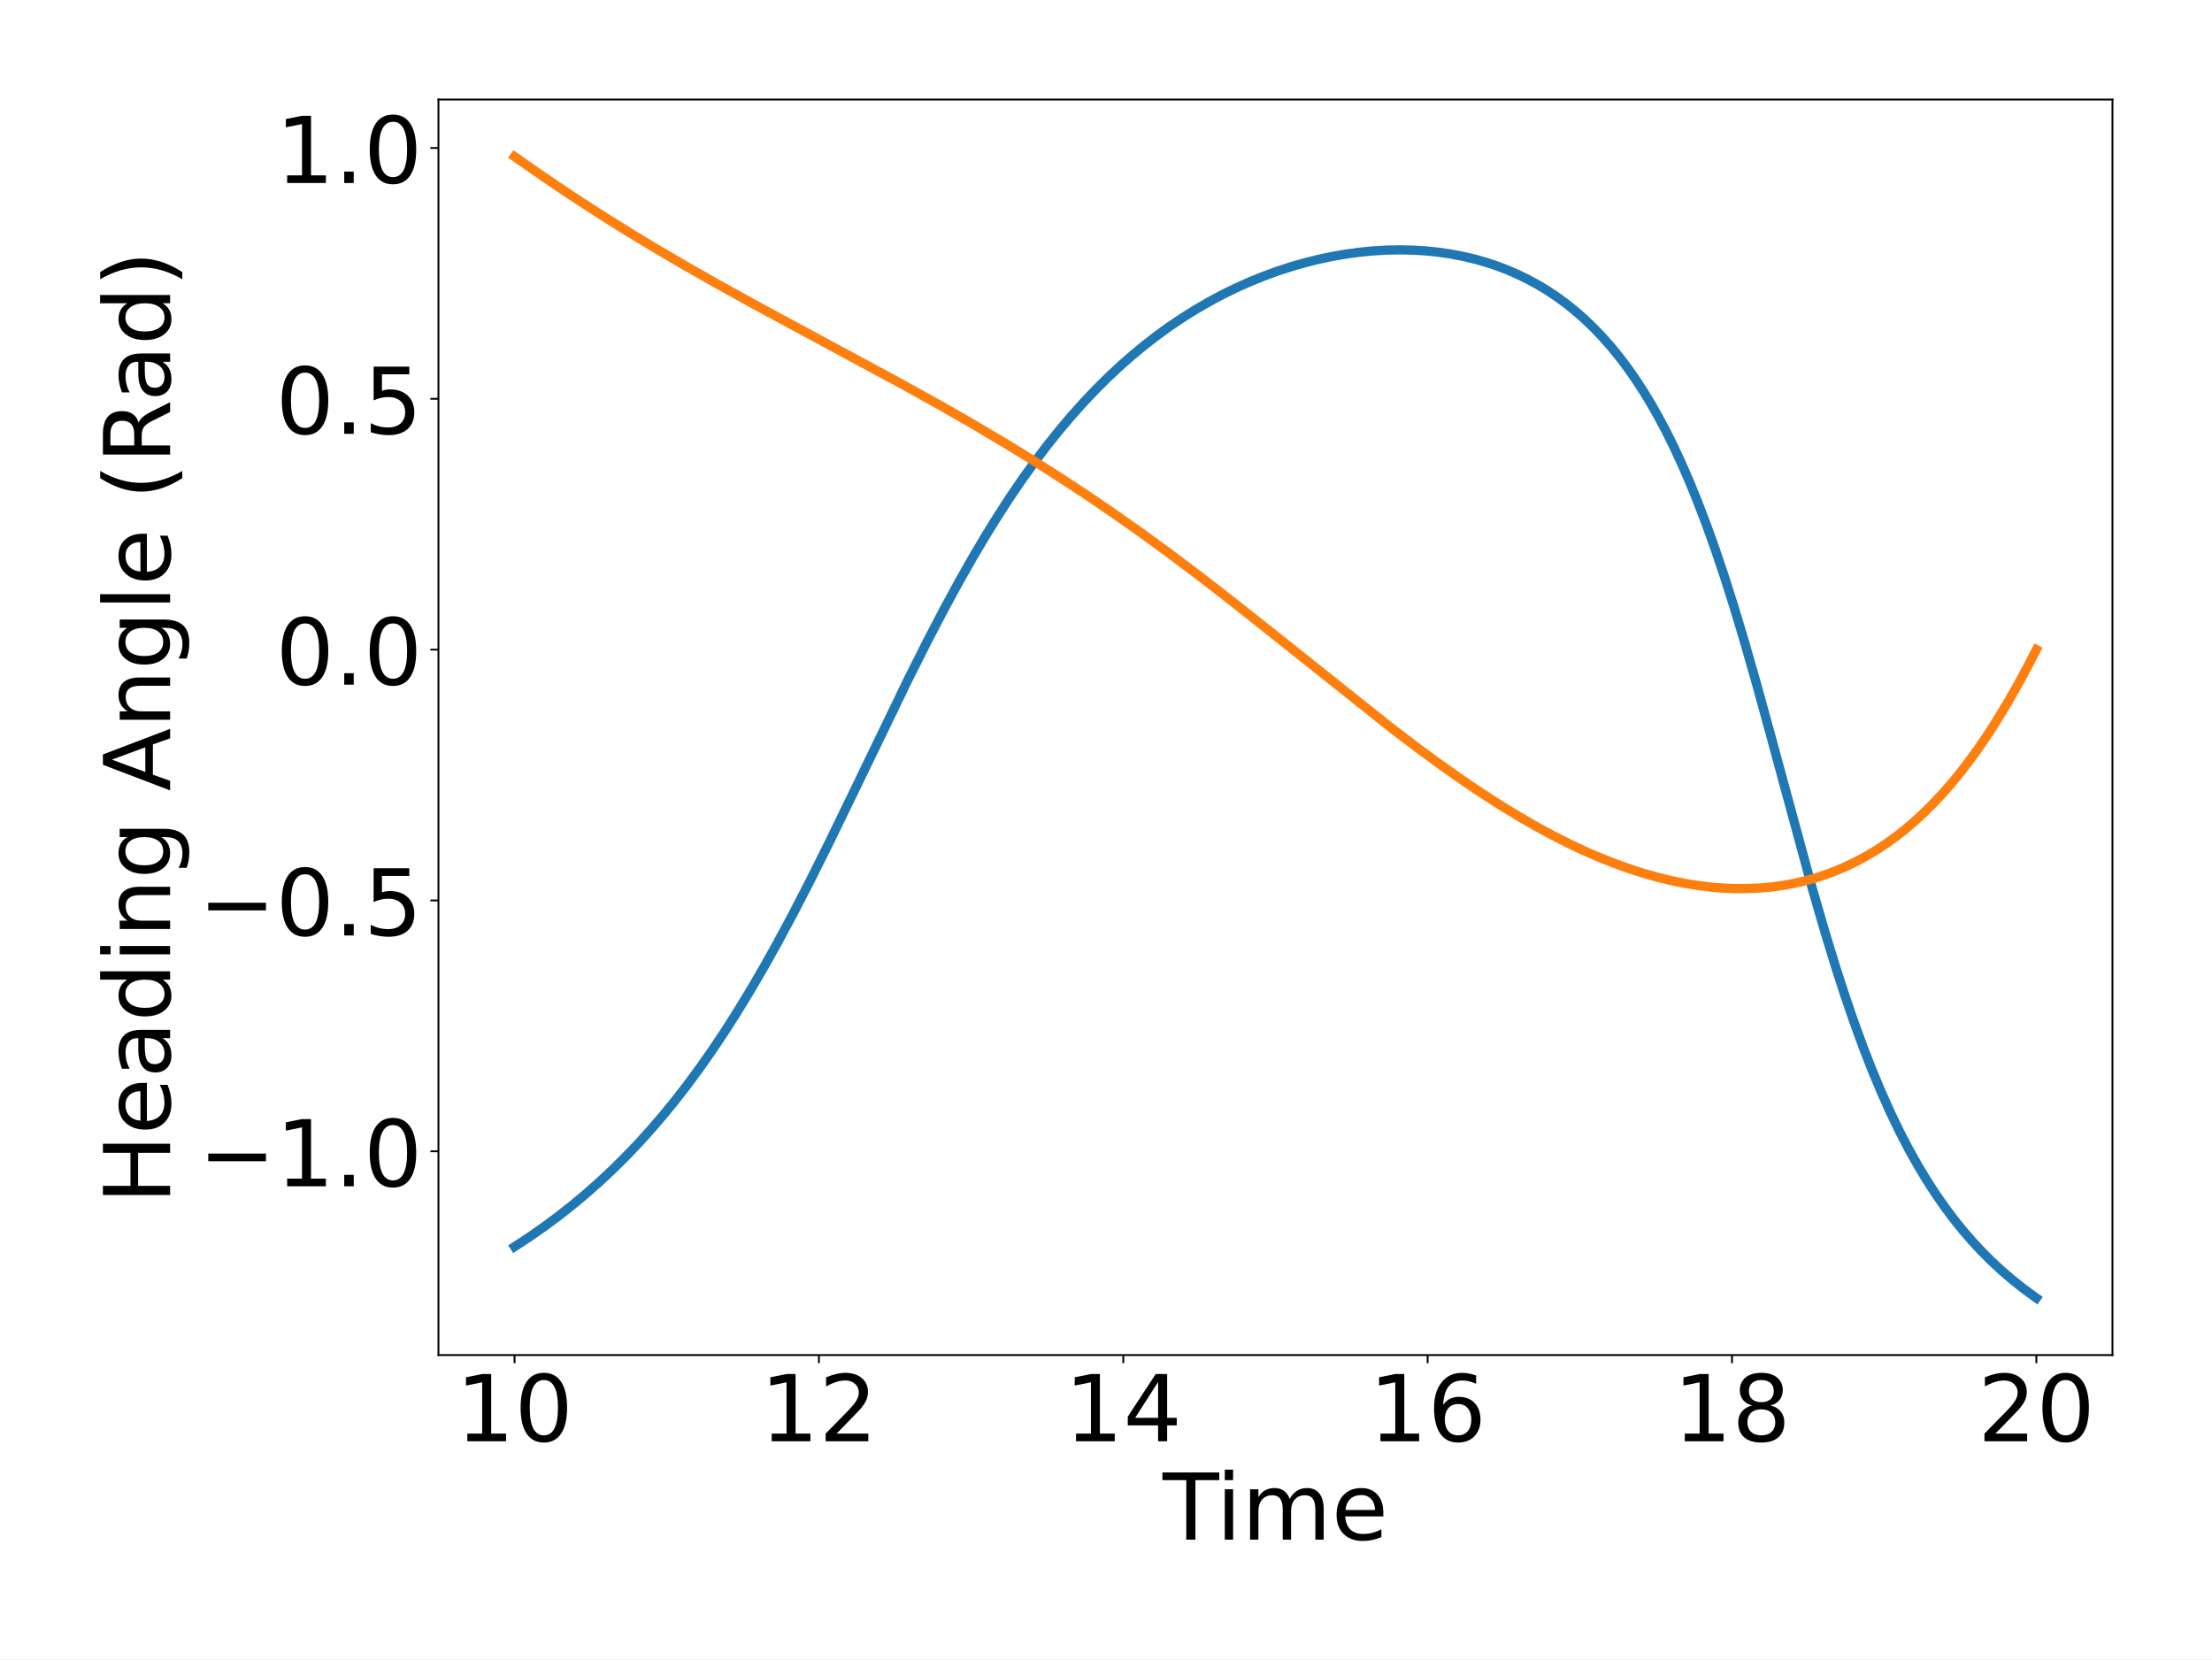
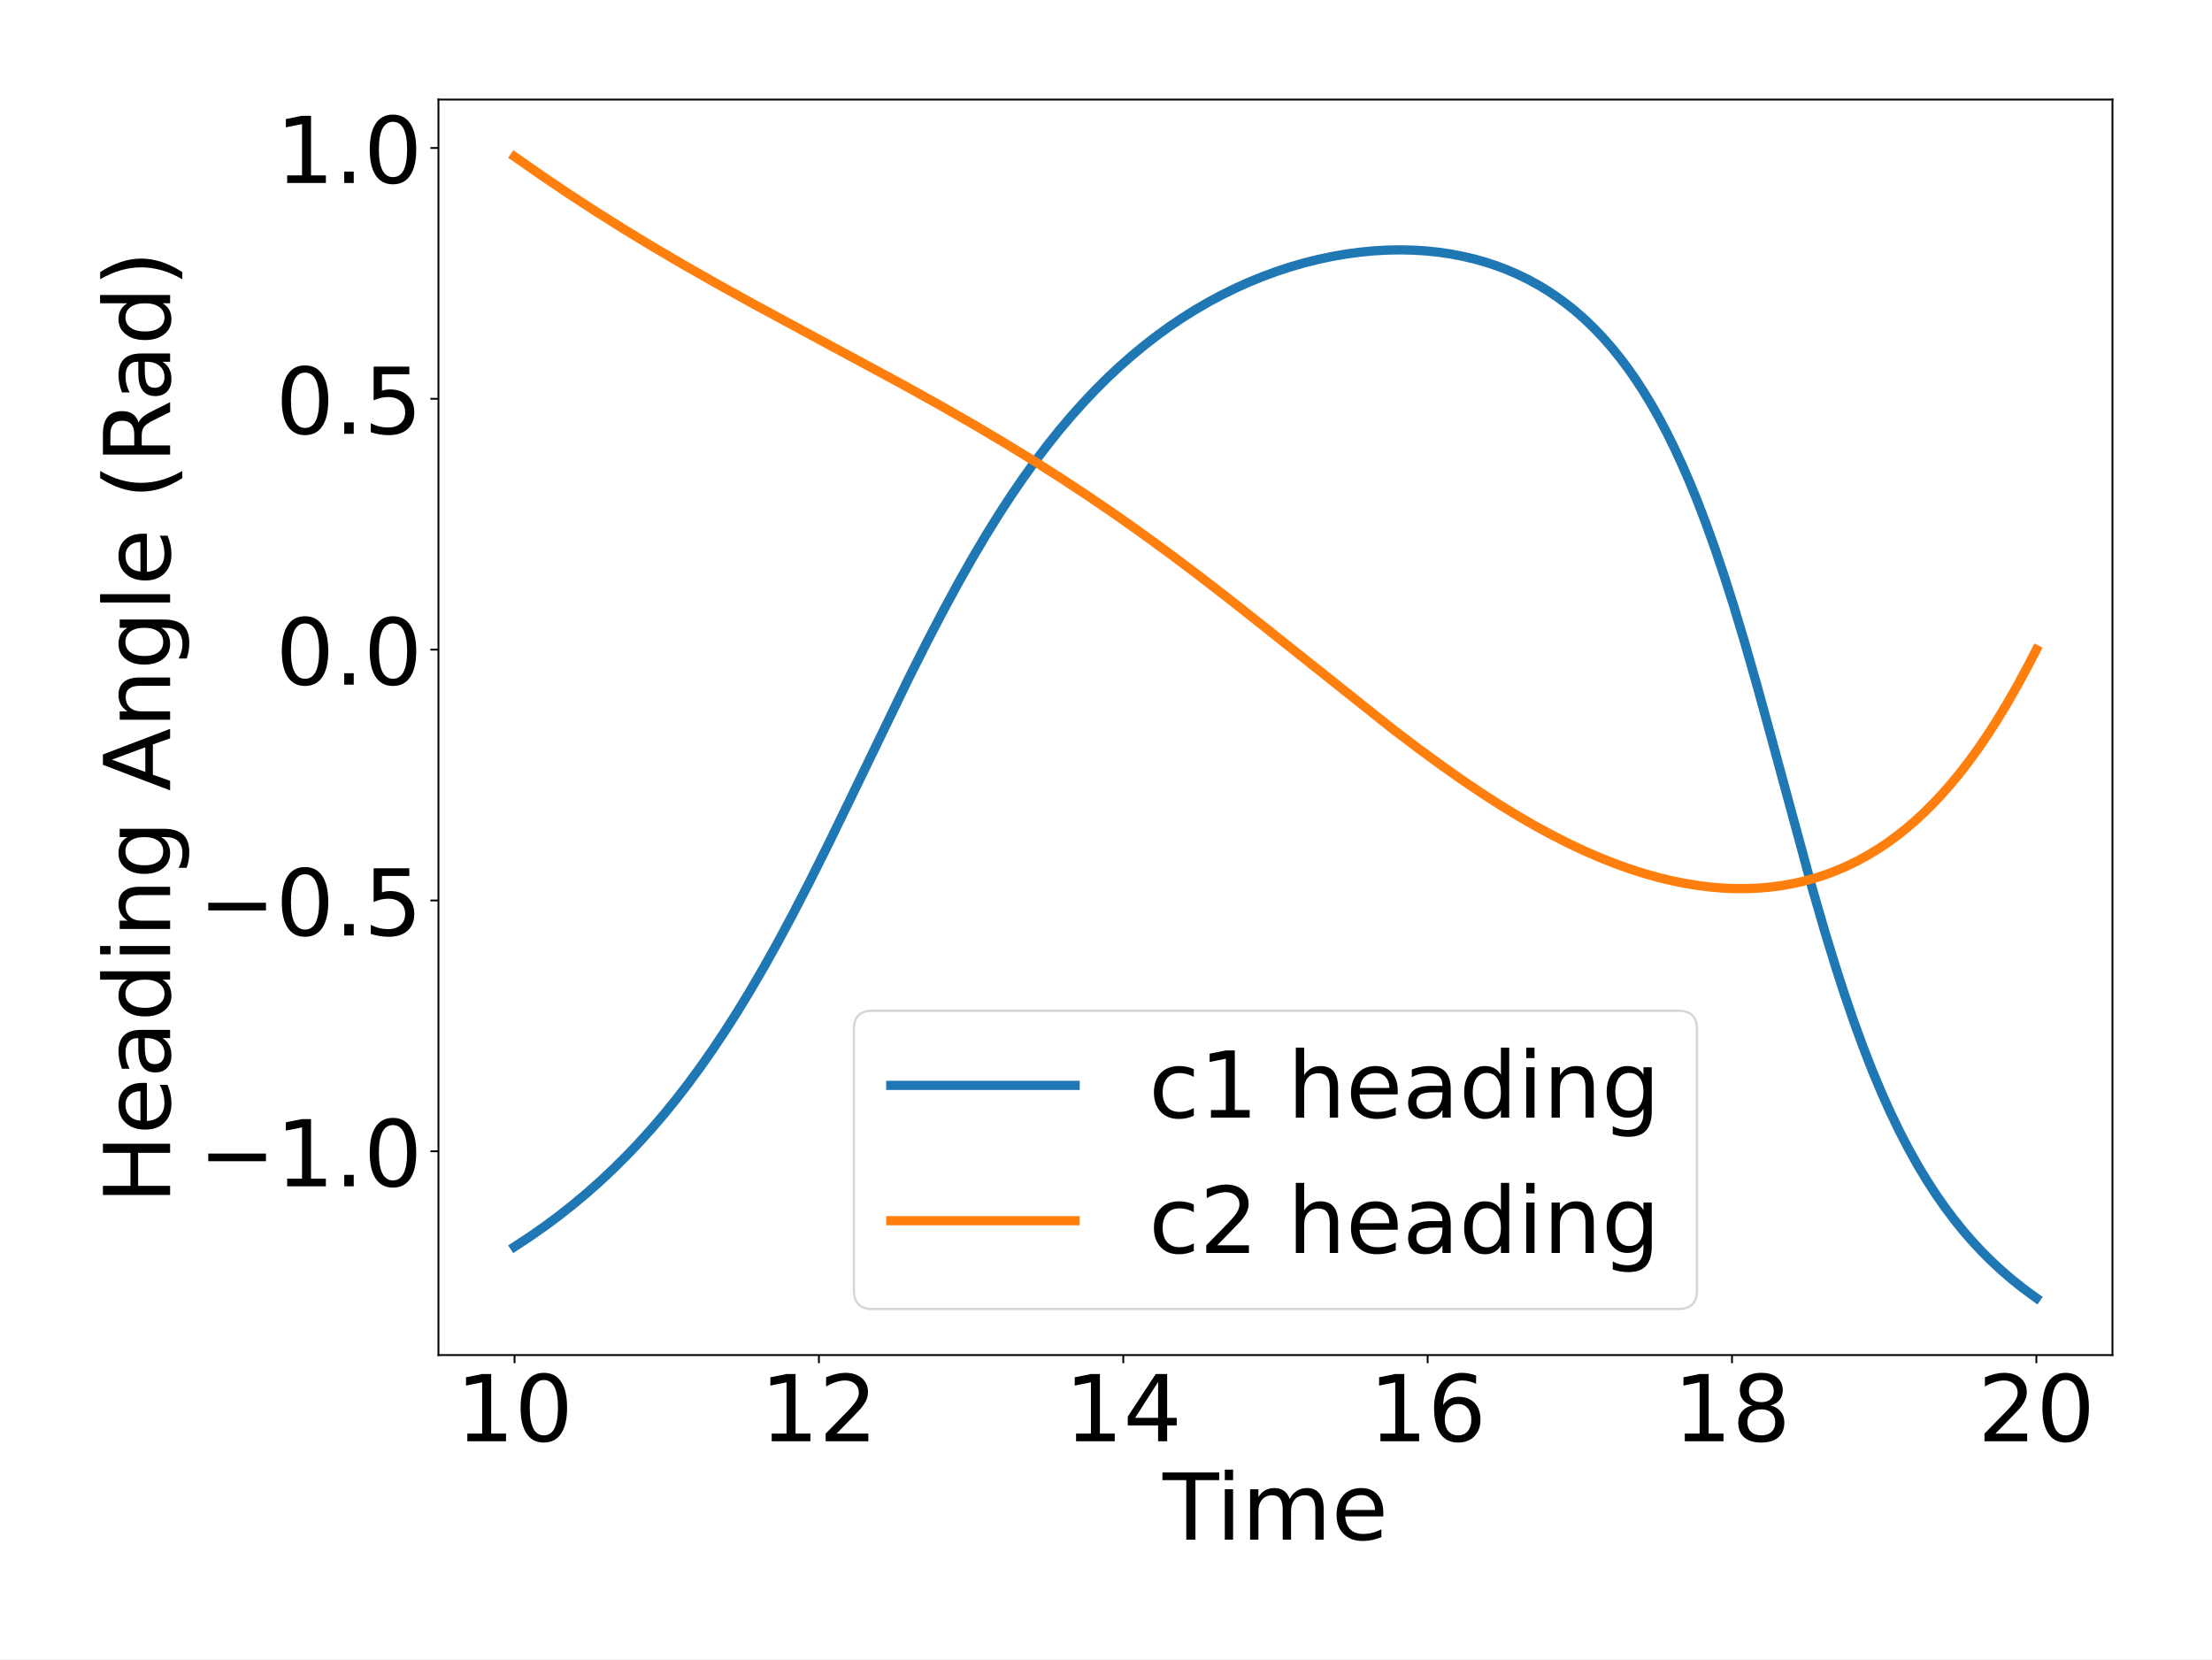
<svg xmlns="http://www.w3.org/2000/svg" xmlns:xlink="http://www.w3.org/1999/xlink" height="720pt" version="1.1" viewBox="0 0 959.976 720" width="959.976pt">
  <defs>
    <style type="text/css">
*{stroke-linecap:butt;stroke-linejoin:round;}
  </style>
  </defs>
  <g id="figure_1">
    <g id="patch_1">
      <path d="M 0 720  L 959.976 720  L 959.976 0  L 0 0  z " style="fill:#ffffff;" />
    </g>
    <g id="axes_1">
      <g id="patch_2">
        <path d="M 190.28 588.04  L 916.776 588.04  L 916.776 43.2  L 190.28 43.2  z " style="fill:#ffffff;" />
      </g>
      <g id="matplotlib.axis_1">
        <g id="xtick_1">
          <g id="line2d_1">
            <defs>
-               <path d="M 0 0  L 0 3.5  " id="mbbed66fc7e" style="stroke:#000000;stroke-width:0.8;" />
-             </defs>
-             <g>
-               <use style="stroke:#000000;stroke-width:0.8;" x="223.303" xlink:href="#mbbed66fc7e" y="588.04" />
+               <path d="M 0 0  L 0 3.5  " id="m55c988b34e" style="stroke:#000000;stroke-width:0.8;" />
+             </defs>
+             <g>
+               <use style="stroke:#000000;stroke-width:0.8;" x="223.303" xlink:href="#m55c988b34e" y="588.04" />
            </g>
          </g>
          <g id="text_1">
            <defs>
              <path d="M 12.406 8.297  L 28.516 8.297  L 28.516 63.922  L 10.984 60.406  L 10.984 69.391  L 28.422 72.906  L 38.281 72.906  L 38.281 8.297  L 54.391 8.297  L 54.391 0  L 12.406 0  z " id="DejaVuSans-49" />
              <path d="M 31.781 66.406  Q 24.172 66.406 20.328 58.906  Q 16.5 51.422 16.5 36.375  Q 16.5 21.391 20.328 13.891  Q 24.172 6.391 31.781 6.391  Q 39.453 6.391 43.281 13.891  Q 47.125 21.391 47.125 36.375  Q 47.125 51.422 43.281 58.906  Q 39.453 66.406 31.781 66.406  z M 31.781 74.219  Q 44.047 74.219 50.516 64.516  Q 56.984 54.828 56.984 36.375  Q 56.984 17.969 50.516 8.266  Q 44.047 -1.422 31.781 -1.422  Q 19.531 -1.422 13.062 8.266  Q 6.594 17.969 6.594 36.375  Q 6.594 54.828 13.062 64.516  Q 19.531 74.219 31.781 74.219  z " id="DejaVuSans-48" />
            </defs>
            <g transform="translate(197.8525 625.4338)scale(0.4 -0.4)">
              <use xlink:href="#DejaVuSans-49" />
              <use x="63.623" xlink:href="#DejaVuSans-48" />
            </g>
          </g>
        </g>
        <g id="xtick_2">
          <g id="line2d_2">
            <g>
-               <use style="stroke:#000000;stroke-width:0.8;" x="355.393" xlink:href="#mbbed66fc7e" y="588.04" />
+               <use style="stroke:#000000;stroke-width:0.8;" x="355.393" xlink:href="#m55c988b34e" y="588.04" />
            </g>
          </g>
          <g id="text_2">
            <defs>
              <path d="M 19.188 8.297  L 53.609 8.297  L 53.609 0  L 7.328 0  L 7.328 8.297  Q 12.938 14.109 22.625 23.891  Q 32.328 33.688 34.812 36.531  Q 39.547 41.844 41.422 45.531  Q 43.312 49.219 43.312 52.781  Q 43.312 58.594 39.234 62.25  Q 35.156 65.922 28.609 65.922  Q 23.969 65.922 18.812 64.312  Q 13.672 62.703 7.812 59.422  L 7.812 69.391  Q 13.766 71.781 18.938 73  Q 24.125 74.219 28.422 74.219  Q 39.75 74.219 46.484 68.547  Q 53.219 62.891 53.219 53.422  Q 53.219 48.922 51.531 44.891  Q 49.859 40.875 45.406 35.406  Q 44.188 33.984 37.641 27.219  Q 31.109 20.453 19.188 8.297  z " id="DejaVuSans-50" />
            </defs>
            <g transform="translate(329.9427 625.4338)scale(0.4 -0.4)">
              <use xlink:href="#DejaVuSans-49" />
              <use x="63.623" xlink:href="#DejaVuSans-50" />
            </g>
          </g>
        </g>
        <g id="xtick_3">
          <g id="line2d_3">
            <g>
-               <use style="stroke:#000000;stroke-width:0.8;" x="487.483" xlink:href="#mbbed66fc7e" y="588.04" />
+               <use style="stroke:#000000;stroke-width:0.8;" x="487.483" xlink:href="#m55c988b34e" y="588.04" />
            </g>
          </g>
          <g id="text_3">
            <defs>
              <path d="M 37.797 64.312  L 12.891 25.391  L 37.797 25.391  z M 35.203 72.906  L 47.609 72.906  L 47.609 25.391  L 58.016 25.391  L 58.016 17.188  L 47.609 17.188  L 47.609 0  L 37.797 0  L 37.797 17.188  L 4.891 17.188  L 4.891 26.703  z " id="DejaVuSans-52" />
            </defs>
            <g transform="translate(462.0329 625.4338)scale(0.4 -0.4)">
              <use xlink:href="#DejaVuSans-49" />
              <use x="63.623" xlink:href="#DejaVuSans-52" />
            </g>
          </g>
        </g>
        <g id="xtick_4">
          <g id="line2d_4">
            <g>
-               <use style="stroke:#000000;stroke-width:0.8;" x="619.573" xlink:href="#mbbed66fc7e" y="588.04" />
+               <use style="stroke:#000000;stroke-width:0.8;" x="619.573" xlink:href="#m55c988b34e" y="588.04" />
            </g>
          </g>
          <g id="text_4">
            <defs>
              <path d="M 33.016 40.375  Q 26.375 40.375 22.484 35.828  Q 18.609 31.297 18.609 23.391  Q 18.609 15.531 22.484 10.953  Q 26.375 6.391 33.016 6.391  Q 39.656 6.391 43.531 10.953  Q 47.406 15.531 47.406 23.391  Q 47.406 31.297 43.531 35.828  Q 39.656 40.375 33.016 40.375  z M 52.594 71.297  L 52.594 62.312  Q 48.875 64.062 45.094 64.984  Q 41.312 65.922 37.594 65.922  Q 27.828 65.922 22.672 59.328  Q 17.531 52.734 16.797 39.406  Q 19.672 43.656 24.016 45.922  Q 28.375 48.188 33.594 48.188  Q 44.578 48.188 50.953 41.516  Q 57.328 34.859 57.328 23.391  Q 57.328 12.156 50.688 5.359  Q 44.047 -1.422 33.016 -1.422  Q 20.359 -1.422 13.672 8.266  Q 6.984 17.969 6.984 36.375  Q 6.984 53.656 15.188 63.938  Q 23.391 74.219 37.203 74.219  Q 40.922 74.219 44.703 73.484  Q 48.484 72.75 52.594 71.297  z " id="DejaVuSans-54" />
            </defs>
            <g transform="translate(594.1231 625.4338)scale(0.4 -0.4)">
              <use xlink:href="#DejaVuSans-49" />
              <use x="63.623" xlink:href="#DejaVuSans-54" />
            </g>
          </g>
        </g>
        <g id="xtick_5">
          <g id="line2d_5">
            <g>
-               <use style="stroke:#000000;stroke-width:0.8;" x="751.663" xlink:href="#mbbed66fc7e" y="588.04" />
+               <use style="stroke:#000000;stroke-width:0.8;" x="751.663" xlink:href="#m55c988b34e" y="588.04" />
            </g>
          </g>
          <g id="text_5">
            <defs>
              <path d="M 31.781 34.625  Q 24.75 34.625 20.719 30.859  Q 16.703 27.094 16.703 20.516  Q 16.703 13.922 20.719 10.156  Q 24.75 6.391 31.781 6.391  Q 38.812 6.391 42.859 10.172  Q 46.922 13.969 46.922 20.516  Q 46.922 27.094 42.891 30.859  Q 38.875 34.625 31.781 34.625  z M 21.922 38.812  Q 15.578 40.375 12.031 44.719  Q 8.5 49.078 8.5 55.328  Q 8.5 64.062 14.719 69.141  Q 20.953 74.219 31.781 74.219  Q 42.672 74.219 48.875 69.141  Q 55.078 64.062 55.078 55.328  Q 55.078 49.078 51.531 44.719  Q 48 40.375 41.703 38.812  Q 48.828 37.156 52.797 32.312  Q 56.781 27.484 56.781 20.516  Q 56.781 9.906 50.312 4.234  Q 43.844 -1.422 31.781 -1.422  Q 19.734 -1.422 13.25 4.234  Q 6.781 9.906 6.781 20.516  Q 6.781 27.484 10.781 32.312  Q 14.797 37.156 21.922 38.812  z M 18.312 54.391  Q 18.312 48.734 21.844 45.562  Q 25.391 42.391 31.781 42.391  Q 38.141 42.391 41.719 45.562  Q 45.312 48.734 45.312 54.391  Q 45.312 60.062 41.719 63.234  Q 38.141 66.406 31.781 66.406  Q 25.391 66.406 21.844 63.234  Q 18.312 60.062 18.312 54.391  z " id="DejaVuSans-56" />
            </defs>
            <g transform="translate(726.2133 625.4338)scale(0.4 -0.4)">
              <use xlink:href="#DejaVuSans-49" />
              <use x="63.623" xlink:href="#DejaVuSans-56" />
            </g>
          </g>
        </g>
        <g id="xtick_6">
          <g id="line2d_6">
            <g>
-               <use style="stroke:#000000;stroke-width:0.8;" x="883.753" xlink:href="#mbbed66fc7e" y="588.04" />
+               <use style="stroke:#000000;stroke-width:0.8;" x="883.753" xlink:href="#m55c988b34e" y="588.04" />
            </g>
          </g>
          <g id="text_6">
            <g transform="translate(858.3035 625.4338)scale(0.4 -0.4)">
              <use xlink:href="#DejaVuSans-50" />
              <use x="63.623" xlink:href="#DejaVuSans-48" />
            </g>
          </g>
        </g>
        <g id="text_7">
          <defs>
            <path d="M -0.297 72.906  L 61.375 72.906  L 61.375 64.594  L 35.5 64.594  L 35.5 0  L 25.594 0  L 25.594 64.594  L -0.297 64.594  z " id="DejaVuSans-84" />
            <path d="M 9.422 54.688  L 18.406 54.688  L 18.406 0  L 9.422 0  z M 9.422 75.984  L 18.406 75.984  L 18.406 64.594  L 9.422 64.594  z " id="DejaVuSans-105" />
            <path d="M 52 44.188  Q 55.375 50.25 60.062 53.125  Q 64.75 56 71.094 56  Q 79.641 56 84.281 50.016  Q 88.922 44.047 88.922 33.016  L 88.922 0  L 79.891 0  L 79.891 32.719  Q 79.891 40.578 77.094 44.375  Q 74.312 48.188 68.609 48.188  Q 61.625 48.188 57.562 43.547  Q 53.516 38.922 53.516 30.906  L 53.516 0  L 44.484 0  L 44.484 32.719  Q 44.484 40.625 41.703 44.406  Q 38.922 48.188 33.109 48.188  Q 26.219 48.188 22.156 43.531  Q 18.109 38.875 18.109 30.906  L 18.109 0  L 9.078 0  L 9.078 54.688  L 18.109 54.688  L 18.109 46.188  Q 21.188 51.219 25.484 53.609  Q 29.781 56 35.688 56  Q 41.656 56 45.828 52.969  Q 50 49.953 52 44.188  z " id="DejaVuSans-109" />
            <path d="M 56.203 29.594  L 56.203 25.203  L 14.891 25.203  Q 15.484 15.922 20.484 11.062  Q 25.484 6.203 34.422 6.203  Q 39.594 6.203 44.453 7.469  Q 49.312 8.734 54.109 11.281  L 54.109 2.781  Q 49.266 0.734 44.188 -0.344  Q 39.109 -1.422 33.891 -1.422  Q 20.797 -1.422 13.156 6.188  Q 5.516 13.812 5.516 26.812  Q 5.516 40.234 12.766 48.109  Q 20.016 56 32.328 56  Q 43.359 56 49.781 48.891  Q 56.203 41.797 56.203 29.594  z M 47.219 32.234  Q 47.125 39.594 43.094 43.984  Q 39.062 48.391 32.422 48.391  Q 24.906 48.391 20.391 44.141  Q 15.875 39.891 15.188 32.172  z " id="DejaVuSans-101" />
          </defs>
          <g transform="translate(504.5936 668.1463)scale(0.4 -0.4)">
            <use xlink:href="#DejaVuSans-84" />
            <use x="57.959" xlink:href="#DejaVuSans-105" />
            <use x="85.742" xlink:href="#DejaVuSans-109" />
            <use x="183.154" xlink:href="#DejaVuSans-101" />
          </g>
        </g>
      </g>
      <g id="matplotlib.axis_2">
        <g id="ytick_1">
          <g id="line2d_7">
            <defs>
-               <path d="M 0 0  L -3.5 0  " id="m7be39fc41d" style="stroke:#000000;stroke-width:0.8;" />
-             </defs>
-             <g>
-               <use style="stroke:#000000;stroke-width:0.8;" x="190.28" xlink:href="#m7be39fc41d" y="499.601" />
+               <path d="M 0 0  L -3.5 0  " id="madc04f7019" style="stroke:#000000;stroke-width:0.8;" />
+             </defs>
+             <g>
+               <use style="stroke:#000000;stroke-width:0.8;" x="190.28" xlink:href="#madc04f7019" y="499.601" />
            </g>
          </g>
          <g id="text_8">
            <defs>
              <path d="M 10.594 35.5  L 73.188 35.5  L 73.188 27.203  L 10.594 27.203  z " id="DejaVuSans-8722" />
              <path d="M 10.688 12.406  L 21 12.406  L 21 0  L 10.688 0  z " id="DejaVuSans-46" />
            </defs>
            <g transform="translate(86.14875 514.7977)scale(0.4 -0.4)">
              <use xlink:href="#DejaVuSans-8722" />
              <use x="83.789" xlink:href="#DejaVuSans-49" />
              <use x="147.412" xlink:href="#DejaVuSans-46" />
              <use x="179.199" xlink:href="#DejaVuSans-48" />
            </g>
          </g>
        </g>
        <g id="ytick_2">
          <g id="line2d_8">
            <g>
-               <use style="stroke:#000000;stroke-width:0.8;" x="190.28" xlink:href="#m7be39fc41d" y="390.756" />
+               <use style="stroke:#000000;stroke-width:0.8;" x="190.28" xlink:href="#madc04f7019" y="390.756" />
            </g>
          </g>
          <g id="text_9">
            <defs>
              <path d="M 10.797 72.906  L 49.516 72.906  L 49.516 64.594  L 19.828 64.594  L 19.828 46.734  Q 21.969 47.469 24.109 47.828  Q 26.266 48.188 28.422 48.188  Q 40.625 48.188 47.75 41.5  Q 54.891 34.812 54.891 23.391  Q 54.891 11.625 47.562 5.094  Q 40.234 -1.422 26.906 -1.422  Q 22.312 -1.422 17.547 -0.641  Q 12.797 0.141 7.719 1.703  L 7.719 11.625  Q 12.109 9.234 16.797 8.062  Q 21.484 6.891 26.703 6.891  Q 35.156 6.891 40.078 11.328  Q 45.016 15.766 45.016 23.391  Q 45.016 31 40.078 35.438  Q 35.156 39.891 26.703 39.891  Q 22.75 39.891 18.812 39.016  Q 14.891 38.141 10.797 36.281  z " id="DejaVuSans-53" />
            </defs>
            <g transform="translate(86.14875 405.9524)scale(0.4 -0.4)">
              <use xlink:href="#DejaVuSans-8722" />
              <use x="83.789" xlink:href="#DejaVuSans-48" />
              <use x="147.412" xlink:href="#DejaVuSans-46" />
              <use x="179.199" xlink:href="#DejaVuSans-53" />
            </g>
          </g>
        </g>
        <g id="ytick_3">
          <g id="line2d_9">
            <g>
-               <use style="stroke:#000000;stroke-width:0.8;" x="190.28" xlink:href="#m7be39fc41d" y="281.91" />
+               <use style="stroke:#000000;stroke-width:0.8;" x="190.28" xlink:href="#madc04f7019" y="281.91" />
            </g>
          </g>
          <g id="text_10">
            <g transform="translate(119.6675 297.1072)scale(0.4 -0.4)">
              <use xlink:href="#DejaVuSans-48" />
              <use x="63.623" xlink:href="#DejaVuSans-46" />
              <use x="95.41" xlink:href="#DejaVuSans-48" />
            </g>
          </g>
        </g>
        <g id="ytick_4">
          <g id="line2d_10">
            <g>
-               <use style="stroke:#000000;stroke-width:0.8;" x="190.28" xlink:href="#m7be39fc41d" y="173.065" />
+               <use style="stroke:#000000;stroke-width:0.8;" x="190.28" xlink:href="#madc04f7019" y="173.065" />
            </g>
          </g>
          <g id="text_11">
            <g transform="translate(119.6675 188.2619)scale(0.4 -0.4)">
              <use xlink:href="#DejaVuSans-48" />
              <use x="63.623" xlink:href="#DejaVuSans-46" />
              <use x="95.41" xlink:href="#DejaVuSans-53" />
            </g>
          </g>
        </g>
        <g id="ytick_5">
          <g id="line2d_11">
            <g>
-               <use style="stroke:#000000;stroke-width:0.8;" x="190.28" xlink:href="#m7be39fc41d" y="64.22" />
+               <use style="stroke:#000000;stroke-width:0.8;" x="190.28" xlink:href="#madc04f7019" y="64.22" />
            </g>
          </g>
          <g id="text_12">
            <g transform="translate(119.6675 79.41669)scale(0.4 -0.4)">
              <use xlink:href="#DejaVuSans-49" />
              <use x="63.623" xlink:href="#DejaVuSans-46" />
              <use x="95.41" xlink:href="#DejaVuSans-48" />
            </g>
          </g>
        </g>
        <g id="text_13">
          <defs>
            <path d="M 9.812 72.906  L 19.672 72.906  L 19.672 43.016  L 55.516 43.016  L 55.516 72.906  L 65.375 72.906  L 65.375 0  L 55.516 0  L 55.516 34.719  L 19.672 34.719  L 19.672 0  L 9.812 0  z " id="DejaVuSans-72" />
            <path d="M 34.281 27.484  Q 23.391 27.484 19.188 25  Q 14.984 22.516 14.984 16.5  Q 14.984 11.719 18.141 8.906  Q 21.297 6.109 26.703 6.109  Q 34.188 6.109 38.703 11.406  Q 43.219 16.703 43.219 25.484  L 43.219 27.484  z M 52.203 31.203  L 52.203 0  L 43.219 0  L 43.219 8.297  Q 40.141 3.328 35.547 0.953  Q 30.953 -1.422 24.312 -1.422  Q 15.922 -1.422 10.953 3.297  Q 6 8.016 6 15.922  Q 6 25.141 12.172 29.828  Q 18.359 34.516 30.609 34.516  L 43.219 34.516  L 43.219 35.406  Q 43.219 41.609 39.141 45  Q 35.062 48.391 27.688 48.391  Q 23 48.391 18.547 47.266  Q 14.109 46.141 10.016 43.891  L 10.016 52.203  Q 14.938 54.109 19.578 55.047  Q 24.219 56 28.609 56  Q 40.484 56 46.344 49.844  Q 52.203 43.703 52.203 31.203  z " id="DejaVuSans-97" />
            <path d="M 45.406 46.391  L 45.406 75.984  L 54.391 75.984  L 54.391 0  L 45.406 0  L 45.406 8.203  Q 42.578 3.328 38.25 0.953  Q 33.938 -1.422 27.875 -1.422  Q 17.969 -1.422 11.734 6.484  Q 5.516 14.406 5.516 27.297  Q 5.516 40.188 11.734 48.094  Q 17.969 56 27.875 56  Q 33.938 56 38.25 53.625  Q 42.578 51.266 45.406 46.391  z M 14.797 27.297  Q 14.797 17.391 18.875 11.75  Q 22.953 6.109 30.078 6.109  Q 37.203 6.109 41.297 11.75  Q 45.406 17.391 45.406 27.297  Q 45.406 37.203 41.297 42.844  Q 37.203 48.484 30.078 48.484  Q 22.953 48.484 18.875 42.844  Q 14.797 37.203 14.797 27.297  z " id="DejaVuSans-100" />
            <path d="M 54.891 33.016  L 54.891 0  L 45.906 0  L 45.906 32.719  Q 45.906 40.484 42.875 44.328  Q 39.844 48.188 33.797 48.188  Q 26.516 48.188 22.312 43.547  Q 18.109 38.922 18.109 30.906  L 18.109 0  L 9.078 0  L 9.078 54.688  L 18.109 54.688  L 18.109 46.188  Q 21.344 51.125 25.703 53.562  Q 30.078 56 35.797 56  Q 45.219 56 50.047 50.172  Q 54.891 44.344 54.891 33.016  z " id="DejaVuSans-110" />
            <path d="M 45.406 27.984  Q 45.406 37.75 41.375 43.109  Q 37.359 48.484 30.078 48.484  Q 22.859 48.484 18.828 43.109  Q 14.797 37.75 14.797 27.984  Q 14.797 18.266 18.828 12.891  Q 22.859 7.516 30.078 7.516  Q 37.359 7.516 41.375 12.891  Q 45.406 18.266 45.406 27.984  z M 54.391 6.781  Q 54.391 -7.172 48.188 -13.984  Q 42 -20.797 29.203 -20.797  Q 24.469 -20.797 20.266 -20.094  Q 16.062 -19.391 12.109 -17.922  L 12.109 -9.188  Q 16.062 -11.328 19.922 -12.344  Q 23.781 -13.375 27.781 -13.375  Q 36.625 -13.375 41.016 -8.766  Q 45.406 -4.156 45.406 5.172  L 45.406 9.625  Q 42.625 4.781 38.281 2.391  Q 33.938 0 27.875 0  Q 17.828 0 11.672 7.656  Q 5.516 15.328 5.516 27.984  Q 5.516 40.672 11.672 48.328  Q 17.828 56 27.875 56  Q 33.938 56 38.281 53.609  Q 42.625 51.219 45.406 46.391  L 45.406 54.688  L 54.391 54.688  z " id="DejaVuSans-103" />
            <path id="DejaVuSans-32" />
            <path d="M 34.188 63.188  L 20.797 26.906  L 47.609 26.906  z M 28.609 72.906  L 39.797 72.906  L 67.578 0  L 57.328 0  L 50.688 18.703  L 17.828 18.703  L 11.188 0  L 0.781 0  z " id="DejaVuSans-65" />
            <path d="M 9.422 75.984  L 18.406 75.984  L 18.406 0  L 9.422 0  z " id="DejaVuSans-108" />
            <path d="M 31 75.875  Q 24.469 64.656 21.281 53.656  Q 18.109 42.672 18.109 31.391  Q 18.109 20.125 21.312 9.062  Q 24.516 -2 31 -13.188  L 23.188 -13.188  Q 15.875 -1.703 12.234 9.375  Q 8.594 20.453 8.594 31.391  Q 8.594 42.281 12.203 53.312  Q 15.828 64.359 23.188 75.875  z " id="DejaVuSans-40" />
            <path d="M 44.391 34.188  Q 47.562 33.109 50.562 29.594  Q 53.562 26.078 56.594 19.922  L 66.609 0  L 56 0  L 46.688 18.703  Q 43.062 26.031 39.672 28.422  Q 36.281 30.812 30.422 30.812  L 19.672 30.812  L 19.672 0  L 9.812 0  L 9.812 72.906  L 32.078 72.906  Q 44.578 72.906 50.734 67.672  Q 56.891 62.453 56.891 51.906  Q 56.891 45.016 53.688 40.469  Q 50.484 35.938 44.391 34.188  z M 19.672 64.797  L 19.672 38.922  L 32.078 38.922  Q 39.203 38.922 42.844 42.219  Q 46.484 45.516 46.484 51.906  Q 46.484 58.297 42.844 61.547  Q 39.203 64.797 32.078 64.797  z " id="DejaVuSans-82" />
            <path d="M 8.016 75.875  L 15.828 75.875  Q 23.141 64.359 26.781 53.312  Q 30.422 42.281 30.422 31.391  Q 30.422 20.453 26.781 9.375  Q 23.141 -1.703 15.828 -13.188  L 8.016 -13.188  Q 14.5 -2 17.703 9.062  Q 20.906 20.125 20.906 31.391  Q 20.906 42.672 17.703 53.656  Q 14.5 64.656 8.016 75.875  z " id="DejaVuSans-41" />
          </defs>
          <g transform="translate(73.83 522.4825)rotate(-90)scale(0.4 -0.4)">
            <use xlink:href="#DejaVuSans-72" />
            <use x="75.195" xlink:href="#DejaVuSans-101" />
            <use x="136.719" xlink:href="#DejaVuSans-97" />
            <use x="197.998" xlink:href="#DejaVuSans-100" />
            <use x="261.475" xlink:href="#DejaVuSans-105" />
            <use x="289.258" xlink:href="#DejaVuSans-110" />
            <use x="352.637" xlink:href="#DejaVuSans-103" />
            <use x="416.113" xlink:href="#DejaVuSans-32" />
            <use x="447.9" xlink:href="#DejaVuSans-65" />
            <use x="516.309" xlink:href="#DejaVuSans-110" />
            <use x="579.688" xlink:href="#DejaVuSans-103" />
            <use x="643.164" xlink:href="#DejaVuSans-108" />
            <use x="670.947" xlink:href="#DejaVuSans-101" />
            <use x="732.471" xlink:href="#DejaVuSans-32" />
            <use x="764.258" xlink:href="#DejaVuSans-40" />
            <use x="803.271" xlink:href="#DejaVuSans-82" />
            <use x="870.504" xlink:href="#DejaVuSans-97" />
            <use x="931.783" xlink:href="#DejaVuSans-100" />
            <use x="995.26" xlink:href="#DejaVuSans-41" />
          </g>
        </g>
      </g>
      <g id="line2d_12">
-         <path clip-path="url(#pd62c12bdff)" d="M 223.303 541.025  L 229.907 536.687  L 236.512 532.068  L 242.456 527.651  L 248.4 522.972  L 254.344 518.013  L 260.288 512.755  L 266.232 507.178  L 272.176 501.264  L 277.46 495.707  L 282.743 489.851  L 288.027 483.685  L 293.31 477.192  L 298.594 470.362  L 303.878 463.183  L 309.161 455.644  L 314.445 447.741  L 319.728 439.468  L 325.672 429.722  L 331.616 419.517  L 337.561 408.871  L 344.165 396.558  L 351.43 382.488  L 359.355 366.618  L 369.262 346.248  L 394.359 294.353  L 402.285 278.596  L 409.55 264.664  L 416.154 252.505  L 422.098 242.02  L 428.042 231.997  L 433.326 223.49  L 438.61 215.367  L 443.893 207.63  L 449.177 200.277  L 454.46 193.301  L 459.744 186.694  L 465.028 180.446  L 470.311 174.544  L 475.595 168.977  L 480.878 163.731  L 486.162 158.794  L 491.446 154.152  L 496.729 149.792  L 502.013 145.703  L 507.296 141.873  L 512.58 138.291  L 518.524 134.545  L 524.468 131.086  L 530.412 127.903  L 536.356 124.984  L 542.3 122.321  L 548.244 119.903  L 554.188 117.726  L 560.133 115.783  L 566.077 114.069  L 572.021 112.582  L 577.965 111.321  L 583.909 110.283  L 589.853 109.472  L 595.797 108.889  L 601.741 108.538  L 607.685 108.426  L 613.629 108.561  L 618.913 108.896  L 624.196 109.441  L 629.48 110.208  L 634.763 111.208  L 640.047 112.455  L 644.67 113.761  L 649.293 115.28  L 653.917 117.027  L 658.54 119.017  L 663.163 121.267  L 667.786 123.799  L 671.749 126.209  L 675.711 128.857  L 679.674 131.762  L 683.637 134.942  L 687.6 138.418  L 691.562 142.213  L 695.525 146.353  L 699.488 150.865  L 703.45 155.779  L 706.753 160.205  L 710.055 164.951  L 713.357 170.04  L 716.659 175.492  L 719.962 181.33  L 723.264 187.575  L 726.566 194.248  L 729.868 201.371  L 733.171 208.961  L 736.473 217.035  L 740.436 227.377  L 744.398 238.44  L 748.361 250.216  L 752.324 262.682  L 756.947 278.03  L 762.23 296.482  L 768.175 318.099  L 786.667 386.094  L 791.951 404.305  L 796.574 419.411  L 800.537 431.662  L 804.499 443.233  L 808.462 454.107  L 812.425 464.288  L 816.387 473.791  L 820.35 482.64  L 824.313 490.868  L 828.276 498.512  L 832.238 505.607  L 836.201 512.193  L 840.164 518.308  L 844.126 523.987  L 848.089 529.265  L 852.052 534.173  L 856.015 538.742  L 859.977 542.999  L 863.94 546.97  L 868.563 551.272  L 873.186 555.248  L 877.809 558.93  L 882.433 562.345  L 883.753 563.275  L 883.753 563.275  " style="fill:none;stroke:#1f77b4;stroke-linecap:square;stroke-width:4;" />
+         <path clip-path="url(#p230de4f87c)" d="M 223.303 541.025  L 229.907 536.687  L 236.512 532.068  L 242.456 527.651  L 248.4 522.972  L 254.344 518.013  L 260.288 512.755  L 266.232 507.178  L 272.176 501.264  L 277.46 495.707  L 282.743 489.851  L 288.027 483.685  L 293.31 477.192  L 298.594 470.362  L 303.878 463.183  L 309.161 455.644  L 314.445 447.741  L 319.728 439.468  L 325.672 429.722  L 331.616 419.517  L 337.561 408.871  L 344.165 396.558  L 351.43 382.488  L 359.355 366.618  L 369.262 346.248  L 394.359 294.353  L 402.285 278.596  L 409.55 264.664  L 416.154 252.505  L 422.098 242.02  L 428.042 231.997  L 433.326 223.49  L 438.61 215.367  L 443.893 207.63  L 449.177 200.277  L 454.46 193.301  L 459.744 186.694  L 465.028 180.446  L 470.311 174.544  L 475.595 168.977  L 480.878 163.731  L 486.162 158.794  L 491.446 154.152  L 496.729 149.792  L 502.013 145.703  L 507.296 141.873  L 512.58 138.291  L 518.524 134.545  L 524.468 131.086  L 530.412 127.903  L 536.356 124.984  L 542.3 122.321  L 548.244 119.903  L 554.188 117.726  L 560.133 115.783  L 566.077 114.069  L 572.021 112.582  L 577.965 111.321  L 583.909 110.283  L 589.853 109.472  L 595.797 108.889  L 601.741 108.538  L 607.685 108.426  L 613.629 108.561  L 618.913 108.896  L 624.196 109.441  L 629.48 110.208  L 634.763 111.208  L 640.047 112.455  L 644.67 113.761  L 649.293 115.28  L 653.917 117.027  L 658.54 119.017  L 663.163 121.267  L 667.786 123.799  L 671.749 126.209  L 675.711 128.857  L 679.674 131.762  L 683.637 134.942  L 687.6 138.418  L 691.562 142.213  L 695.525 146.353  L 699.488 150.865  L 703.45 155.779  L 706.753 160.205  L 710.055 164.951  L 713.357 170.04  L 716.659 175.492  L 719.962 181.33  L 723.264 187.575  L 726.566 194.248  L 729.868 201.371  L 733.171 208.961  L 736.473 217.035  L 740.436 227.377  L 744.398 238.44  L 748.361 250.216  L 752.324 262.682  L 756.947 278.03  L 762.23 296.482  L 768.175 318.099  L 786.667 386.094  L 791.951 404.305  L 796.574 419.411  L 800.537 431.662  L 804.499 443.233  L 808.462 454.107  L 812.425 464.288  L 816.387 473.791  L 820.35 482.64  L 824.313 490.868  L 828.276 498.512  L 832.238 505.607  L 836.201 512.193  L 840.164 518.308  L 844.126 523.987  L 848.089 529.265  L 852.052 534.173  L 856.015 538.742  L 859.977 542.999  L 863.94 546.97  L 868.563 551.272  L 873.186 555.248  L 877.809 558.93  L 882.433 562.345  L 883.753 563.275  L 883.753 563.275  " style="fill:none;stroke:#1f77b4;stroke-linecap:square;stroke-width:4;" />
      </g>
      <g id="line2d_13">
-         <path clip-path="url(#pd62c12bdff)" d="M 223.303 67.965  L 235.191 76.265  L 247.079 84.284  L 258.967 92.025  L 270.855 99.501  L 283.404 107.124  L 296.613 114.883  L 311.143 123.15  L 327.654 132.28  L 349.449 144.058  L 391.718 166.851  L 408.229 176.036  L 422.759 184.37  L 435.968 192.203  L 448.516 199.908  L 460.404 207.469  L 472.293 215.303  L 483.52 222.961  L 495.408 231.348  L 507.296 240.013  L 519.845 249.441  L 533.714 260.156  L 549.565 272.696  L 604.383 316.35  L 615.61 324.863  L 625.517 332.118  L 634.763 338.628  L 643.349 344.413  L 651.275 349.507  L 659.2 354.341  L 666.465 358.528  L 673.73 362.467  L 680.995 366.144  L 687.6 369.247  L 694.204 372.114  L 700.809 374.734  L 707.413 377.098  L 713.357 378.999  L 719.301 380.678  L 725.245 382.128  L 731.189 383.34  L 737.133 384.306  L 742.417 384.952  L 747.701 385.389  L 752.984 385.611  L 758.268 385.608  L 763.551 385.374  L 768.835 384.897  L 773.458 384.272  L 778.081 383.447  L 782.704 382.411  L 787.328 381.157  L 791.951 379.674  L 796.574 377.952  L 801.197 375.979  L 805.82 373.743  L 810.443 371.231  L 815.067 368.428  L 819.029 365.782  L 822.992 362.903  L 826.955 359.778  L 830.917 356.397  L 834.88 352.75  L 838.843 348.825  L 842.805 344.61  L 846.768 340.095  L 850.731 335.268  L 854.694 330.119  L 858.656 324.64  L 862.619 318.82  L 866.582 312.656  L 871.205 305.022  L 875.828 296.91  L 880.451 288.325  L 883.753 281.91  L 883.753 281.91  " style="fill:none;stroke:#ff7f0e;stroke-linecap:square;stroke-width:4;" />
+         <path clip-path="url(#p230de4f87c)" d="M 223.303 67.965  L 235.191 76.265  L 247.079 84.284  L 258.967 92.025  L 270.855 99.501  L 283.404 107.124  L 296.613 114.883  L 311.143 123.15  L 327.654 132.28  L 349.449 144.058  L 391.718 166.851  L 408.229 176.036  L 422.759 184.37  L 435.968 192.203  L 448.516 199.908  L 460.404 207.469  L 472.293 215.303  L 483.52 222.961  L 495.408 231.348  L 507.296 240.013  L 519.845 249.441  L 533.714 260.156  L 549.565 272.696  L 604.383 316.35  L 615.61 324.863  L 625.517 332.118  L 634.763 338.628  L 643.349 344.413  L 651.275 349.507  L 659.2 354.341  L 666.465 358.528  L 673.73 362.467  L 680.995 366.144  L 687.6 369.247  L 694.204 372.114  L 700.809 374.734  L 707.413 377.098  L 713.357 378.999  L 719.301 380.678  L 725.245 382.128  L 731.189 383.34  L 737.133 384.306  L 742.417 384.952  L 747.701 385.389  L 752.984 385.611  L 758.268 385.608  L 763.551 385.374  L 768.835 384.897  L 773.458 384.272  L 778.081 383.447  L 782.704 382.411  L 787.328 381.157  L 791.951 379.674  L 796.574 377.952  L 801.197 375.979  L 805.82 373.743  L 810.443 371.231  L 815.067 368.428  L 819.029 365.782  L 822.992 362.903  L 826.955 359.778  L 830.917 356.397  L 834.88 352.75  L 838.843 348.825  L 842.805 344.61  L 846.768 340.095  L 850.731 335.268  L 854.694 330.119  L 858.656 324.64  L 862.619 318.82  L 866.582 312.656  L 871.205 305.022  L 875.828 296.91  L 880.451 288.325  L 883.753 281.91  L 883.753 281.91  " style="fill:none;stroke:#ff7f0e;stroke-linecap:square;stroke-width:4;" />
      </g>
      <g id="patch_3">
        <path d="M 190.28 588.04  L 190.28 43.2  " style="fill:none;stroke:#000000;stroke-linecap:square;stroke-linejoin:miter;stroke-width:0.8;" />
      </g>
      <g id="patch_4">
        <path d="M 916.776 588.04  L 916.776 43.2  " style="fill:none;stroke:#000000;stroke-linecap:square;stroke-linejoin:miter;stroke-width:0.8;" />
      </g>
      <g id="patch_5">
        <path d="M 190.28 588.04  L 916.776 588.04  " style="fill:none;stroke:#000000;stroke-linecap:square;stroke-linejoin:miter;stroke-width:0.8;" />
      </g>
      <g id="patch_6">
        <path d="M 190.28 43.2  L 916.776 43.2  " style="fill:none;stroke:#000000;stroke-linecap:square;stroke-linejoin:miter;stroke-width:0.8;" />
+       </g>
+       <g id="legend_1">
+         <g id="patch_7">
+           <path d="M 378.587 568.04  L 728.469 568.04  Q 736.469 568.04 736.469 560.04  L 736.469 446.615  Q 736.469 438.615 728.469 438.615  L 378.587 438.615  Q 370.587 438.615 370.587 446.615  L 370.587 560.04  Q 370.587 568.04 378.587 568.04  z " style="fill:#ffffff;opacity:0.8;stroke:#cccccc;stroke-linejoin:miter;" />
+         </g>
+         <g id="line2d_14">
+           <path d="M 386.587 471.009  L 466.587 471.009  " style="fill:none;stroke:#1f77b4;stroke-linecap:square;stroke-width:4;" />
+         </g>
+         <g id="line2d_15" />
+         <g id="text_14">
+           <defs>
+             <path d="M 48.781 52.594  L 48.781 44.188  Q 44.969 46.297 41.141 47.344  Q 37.312 48.391 33.406 48.391  Q 24.656 48.391 19.812 42.844  Q 14.984 37.312 14.984 27.297  Q 14.984 17.281 19.812 11.734  Q 24.656 6.203 33.406 6.203  Q 37.312 6.203 41.141 7.25  Q 44.969 8.297 48.781 10.406  L 48.781 2.094  Q 45.016 0.344 40.984 -0.531  Q 36.969 -1.422 32.422 -1.422  Q 20.062 -1.422 12.781 6.344  Q 5.516 14.109 5.516 27.297  Q 5.516 40.672 12.859 48.328  Q 20.219 56 33.016 56  Q 37.156 56 41.109 55.141  Q 45.062 54.297 48.781 52.594  z " id="DejaVuSans-99" />
+             <path d="M 54.891 33.016  L 54.891 0  L 45.906 0  L 45.906 32.719  Q 45.906 40.484 42.875 44.328  Q 39.844 48.188 33.797 48.188  Q 26.516 48.188 22.312 43.547  Q 18.109 38.922 18.109 30.906  L 18.109 0  L 9.078 0  L 9.078 75.984  L 18.109 75.984  L 18.109 46.188  Q 21.344 51.125 25.703 53.562  Q 30.078 56 35.797 56  Q 45.219 56 50.047 50.172  Q 54.891 44.344 54.891 33.016  z " id="DejaVuSans-104" />
+           </defs>
+           <g transform="translate(498.5874 485.0088)scale(0.4 -0.4)">
+             <use xlink:href="#DejaVuSans-99" />
+             <use x="54.98" xlink:href="#DejaVuSans-49" />
+             <use x="118.604" xlink:href="#DejaVuSans-32" />
+             <use x="150.391" xlink:href="#DejaVuSans-104" />
+             <use x="213.77" xlink:href="#DejaVuSans-101" />
+             <use x="275.293" xlink:href="#DejaVuSans-97" />
+             <use x="336.572" xlink:href="#DejaVuSans-100" />
+             <use x="400.049" xlink:href="#DejaVuSans-105" />
+             <use x="427.832" xlink:href="#DejaVuSans-110" />
+             <use x="491.211" xlink:href="#DejaVuSans-103" />
+           </g>
+         </g>
+         <g id="line2d_16">
+           <path d="M 386.587 529.721  L 466.587 529.721  " style="fill:none;stroke:#ff7f0e;stroke-linecap:square;stroke-width:4;" />
+         </g>
+         <g id="line2d_17" />
+         <g id="text_15">
+           <g transform="translate(498.5874 543.7213)scale(0.4 -0.4)">
+             <use xlink:href="#DejaVuSans-99" />
+             <use x="54.98" xlink:href="#DejaVuSans-50" />
+             <use x="118.604" xlink:href="#DejaVuSans-32" />
+             <use x="150.391" xlink:href="#DejaVuSans-104" />
+             <use x="213.77" xlink:href="#DejaVuSans-101" />
+             <use x="275.293" xlink:href="#DejaVuSans-97" />
+             <use x="336.572" xlink:href="#DejaVuSans-100" />
+             <use x="400.049" xlink:href="#DejaVuSans-105" />
+             <use x="427.832" xlink:href="#DejaVuSans-110" />
+             <use x="491.211" xlink:href="#DejaVuSans-103" />
+           </g>
+         </g>
      </g>
    </g>
  </g>
  <defs>
-     <clipPath id="pd62c12bdff">
+     <clipPath id="p230de4f87c">
      <rect height="544.84" width="726.496" x="190.28" y="43.2" />
    </clipPath>
  </defs>
</svg>
